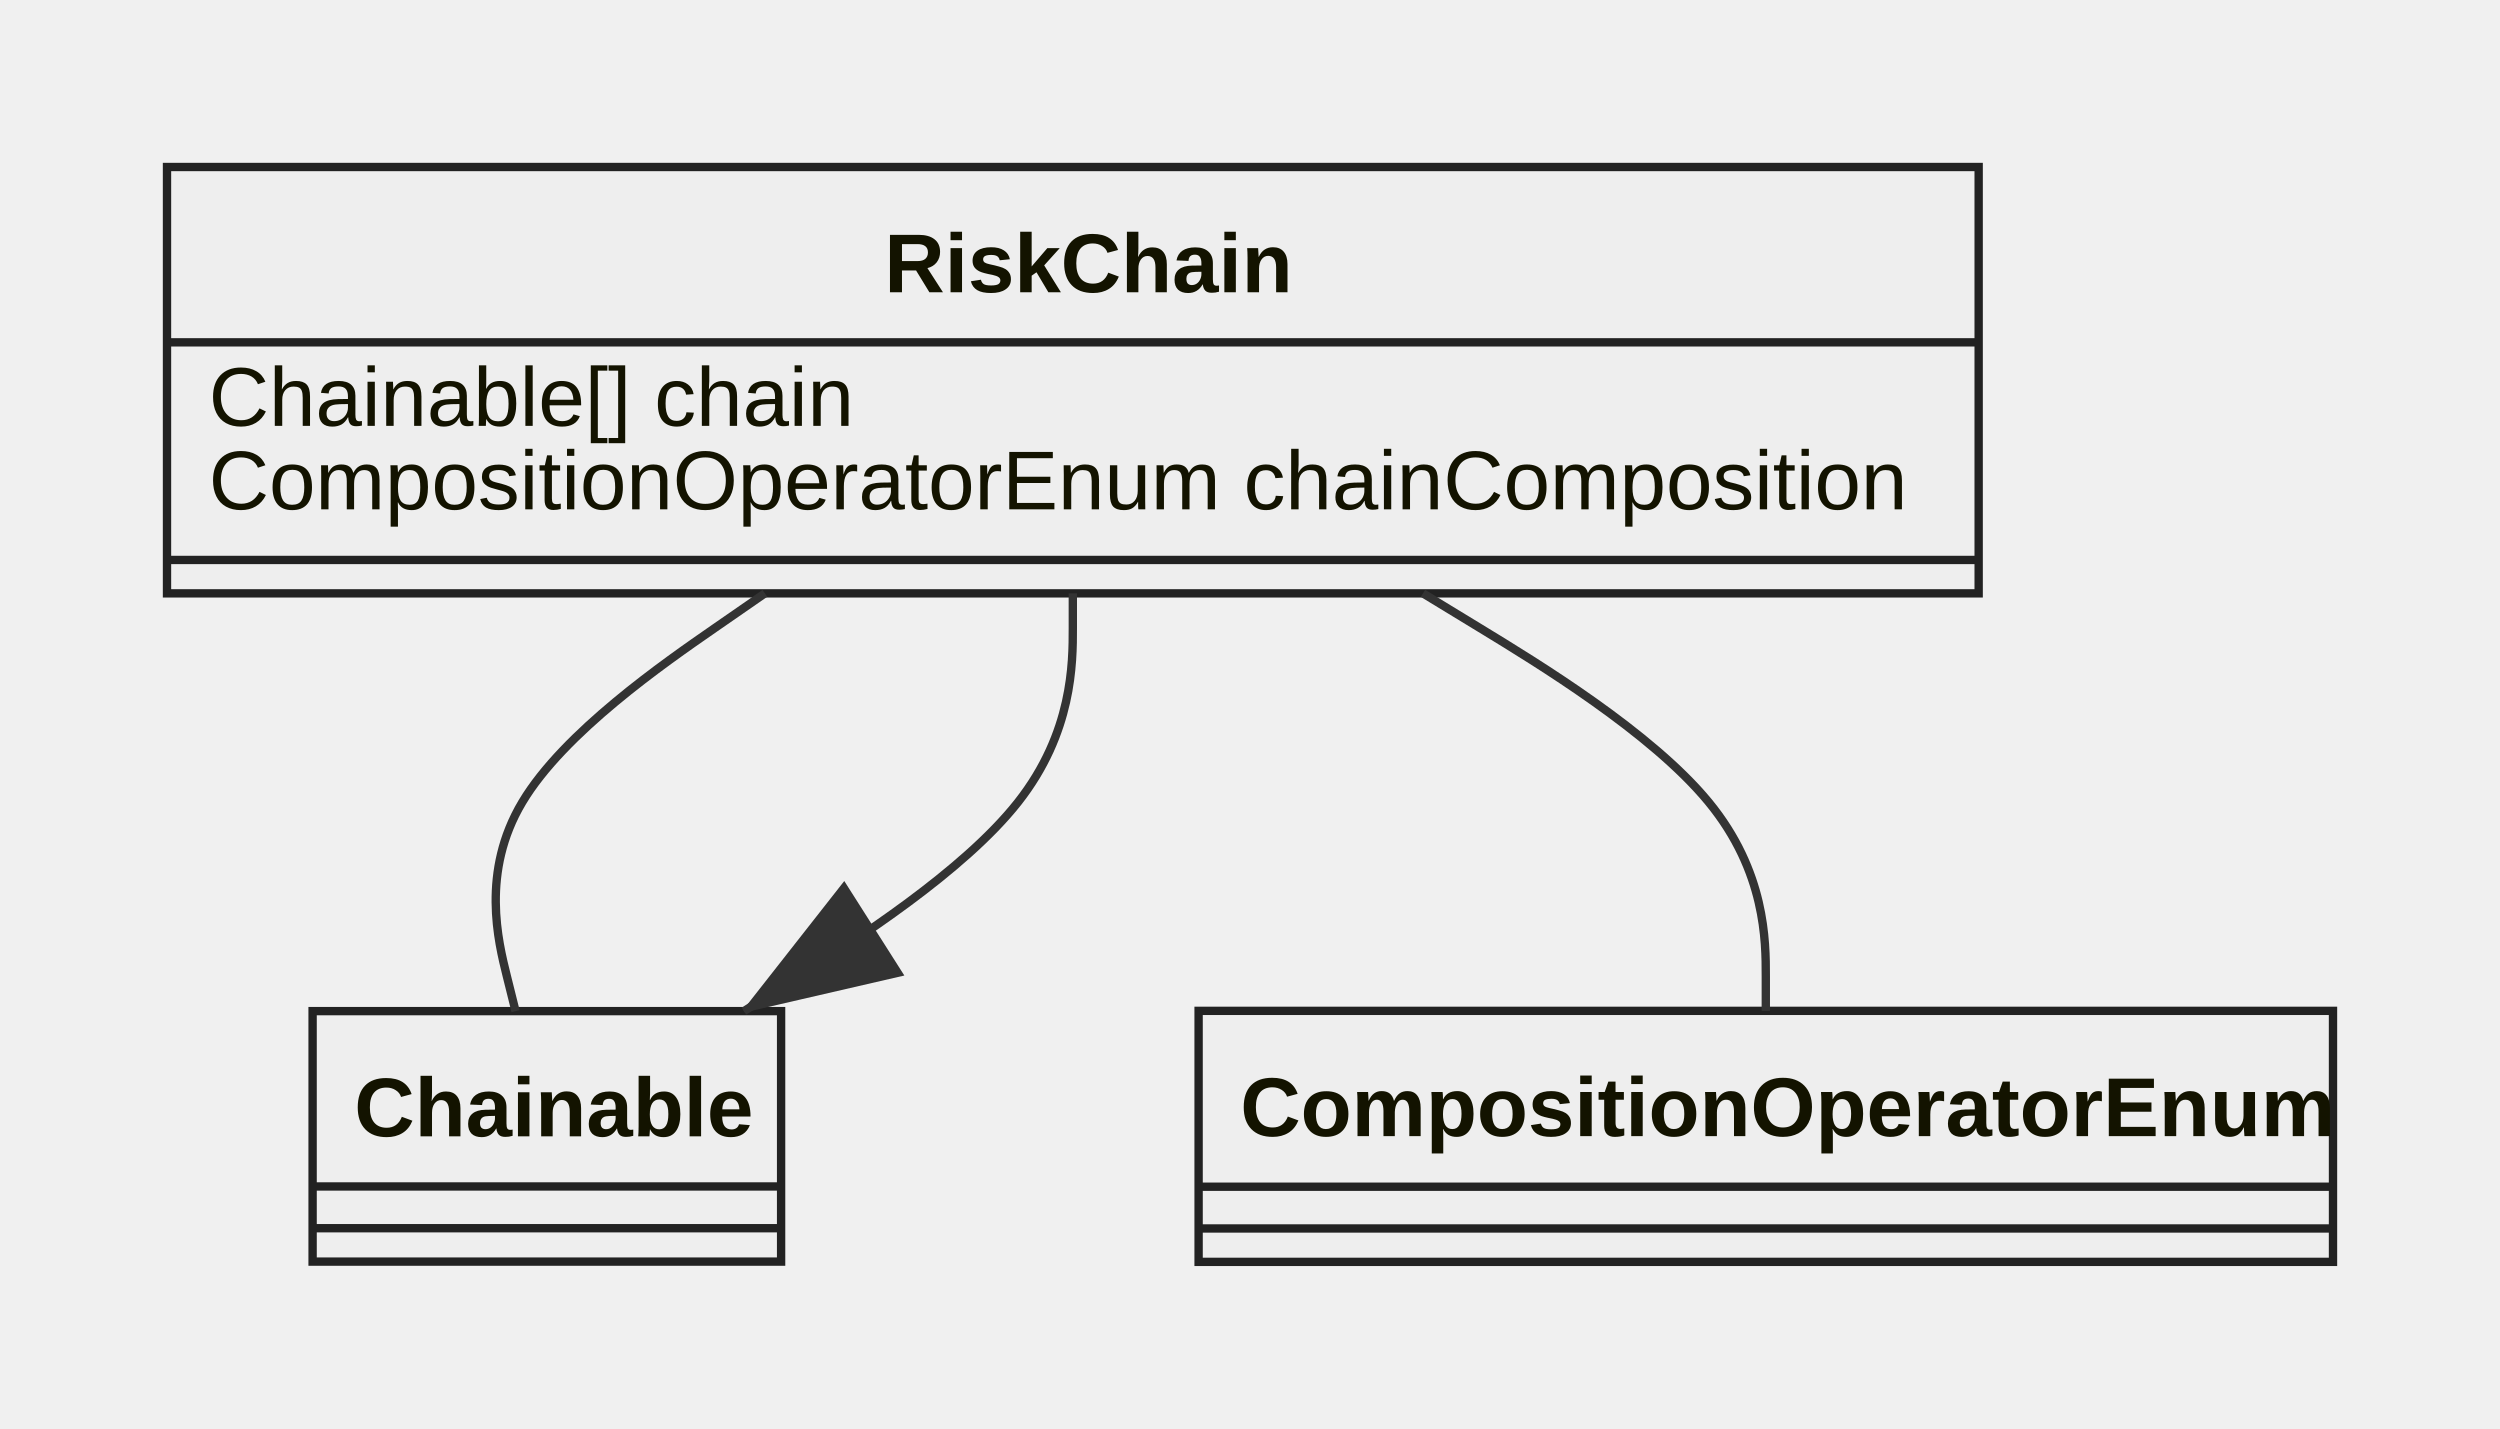
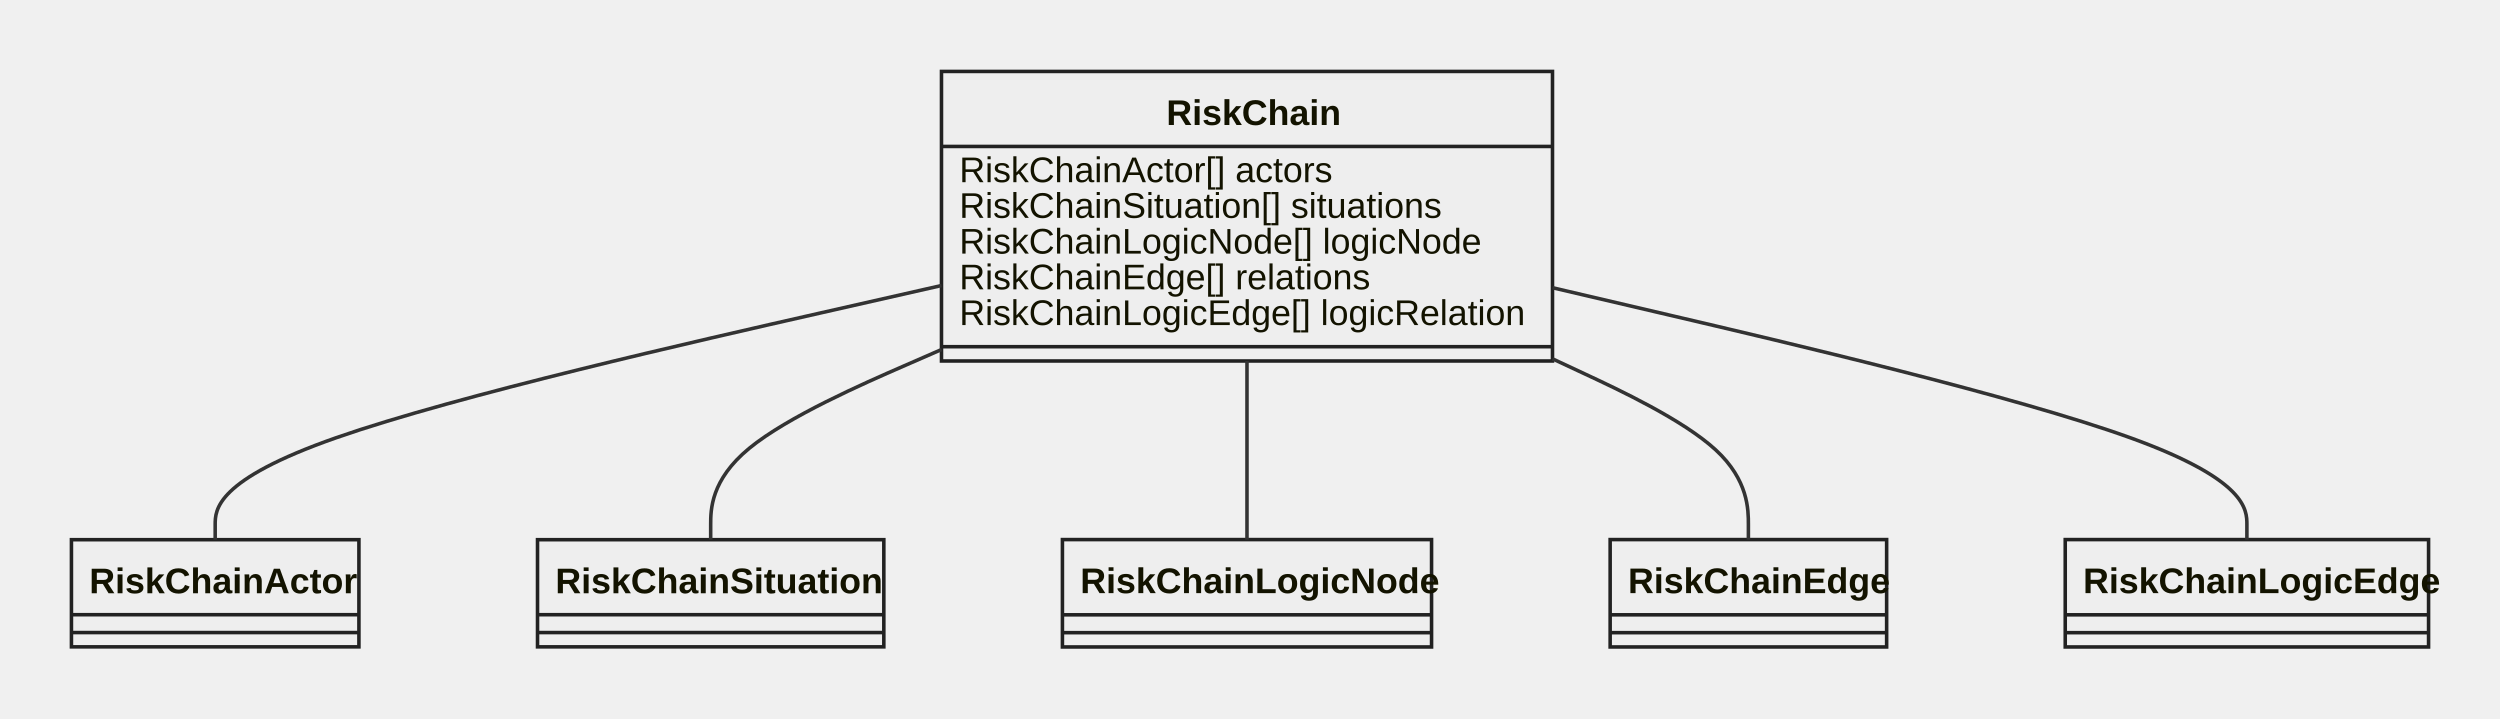
- <svg xmlns="http://www.w3.org/2000/svg" id="mermaid-1661897181035" width="100%" height="171.125" style="max-width: 299.406px;" viewBox="-20 -20 299.406 171.125">
-   <style>#mermaid-1661897181035{font-family:"trebuchet ms",verdana,arial,sans-serif;font-size:16px;fill:#333;}#mermaid-1661897181035 .error-icon{fill:#552222;}#mermaid-1661897181035 .error-text{fill:#552222;stroke:#552222;}#mermaid-1661897181035 .edge-thickness-normal{stroke-width:2px;}#mermaid-1661897181035 .edge-thickness-thick{stroke-width:3.5px;}#mermaid-1661897181035 .edge-pattern-solid{stroke-dasharray:0;}#mermaid-1661897181035 .edge-pattern-dashed{stroke-dasharray:3;}#mermaid-1661897181035 .edge-pattern-dotted{stroke-dasharray:2;}#mermaid-1661897181035 .marker{fill:#333333;stroke:#333333;}#mermaid-1661897181035 .marker.cross{stroke:#333333;}#mermaid-1661897181035 svg{font-family:"trebuchet ms",verdana,arial,sans-serif;font-size:16px;}#mermaid-1661897181035 g.classGroup text{fill:#222222;fill:#131300;stroke:none;font-family:"trebuchet ms",verdana,arial,sans-serif;font-size:10px;}#mermaid-1661897181035 g.classGroup text .title{font-weight:bolder;}#mermaid-1661897181035 .classTitle{font-weight:bolder;}#mermaid-1661897181035 .node rect,#mermaid-1661897181035 .node circle,#mermaid-1661897181035 .node ellipse,#mermaid-1661897181035 .node polygon,#mermaid-1661897181035 .node path{fill:#eeeeee;stroke:#222222;stroke-width:1px;}#mermaid-1661897181035 .divider{stroke:#222222;stroke:1;}#mermaid-1661897181035 g.clickable{cursor:pointer;}#mermaid-1661897181035 g.classGroup rect{fill:#eeeeee;stroke:#222222;}#mermaid-1661897181035 g.classGroup line{stroke:#222222;stroke-width:1;}#mermaid-1661897181035 .classLabel .box{stroke:none;stroke-width:0;fill:#eeeeee;opacity:0.5;}#mermaid-1661897181035 .classLabel .label{fill:#222222;font-size:10px;}#mermaid-1661897181035 .relation{stroke:#333333;stroke-width:1;fill:none;}#mermaid-1661897181035 .dashed-line{stroke-dasharray:3;}#mermaid-1661897181035 #compositionStart,#mermaid-1661897181035 .composition{fill:#333333 !important;stroke:#333333 !important;stroke-width:1;}#mermaid-1661897181035 #compositionEnd,#mermaid-1661897181035 .composition{fill:#333333 !important;stroke:#333333 !important;stroke-width:1;}#mermaid-1661897181035 #dependencyStart,#mermaid-1661897181035 .dependency{fill:#333333 !important;stroke:#333333 !important;stroke-width:1;}#mermaid-1661897181035 #dependencyStart,#mermaid-1661897181035 .dependency{fill:#333333 !important;stroke:#333333 !important;stroke-width:1;}#mermaid-1661897181035 #extensionStart,#mermaid-1661897181035 .extension{fill:#333333 !important;stroke:#333333 !important;stroke-width:1;}#mermaid-1661897181035 #extensionEnd,#mermaid-1661897181035 .extension{fill:#333333 !important;stroke:#333333 !important;stroke-width:1;}#mermaid-1661897181035 #aggregationStart,#mermaid-1661897181035 .aggregation{fill:#eeeeee !important;stroke:#333333 !important;stroke-width:1;}#mermaid-1661897181035 #aggregationEnd,#mermaid-1661897181035 .aggregation{fill:#eeeeee !important;stroke:#333333 !important;stroke-width:1;}#mermaid-1661897181035 .edgeTerminals{font-size:11px;}#mermaid-1661897181035:root{--mermaid-font-family:"trebuchet ms",verdana,arial,sans-serif;}</style>
+ <svg xmlns="http://www.w3.org/2000/svg" id="mermaid-1661967587127" width="100%" height="201.125" style="max-width: 699.906px;" viewBox="-20 -20 699.906 201.125">
+   <style>#mermaid-1661967587127{font-family:"trebuchet ms",verdana,arial,sans-serif;font-size:16px;fill:#333;}#mermaid-1661967587127 .error-icon{fill:#552222;}#mermaid-1661967587127 .error-text{fill:#552222;stroke:#552222;}#mermaid-1661967587127 .edge-thickness-normal{stroke-width:2px;}#mermaid-1661967587127 .edge-thickness-thick{stroke-width:3.5px;}#mermaid-1661967587127 .edge-pattern-solid{stroke-dasharray:0;}#mermaid-1661967587127 .edge-pattern-dashed{stroke-dasharray:3;}#mermaid-1661967587127 .edge-pattern-dotted{stroke-dasharray:2;}#mermaid-1661967587127 .marker{fill:#333333;stroke:#333333;}#mermaid-1661967587127 .marker.cross{stroke:#333333;}#mermaid-1661967587127 svg{font-family:"trebuchet ms",verdana,arial,sans-serif;font-size:16px;}#mermaid-1661967587127 g.classGroup text{fill:#222222;fill:#131300;stroke:none;font-family:"trebuchet ms",verdana,arial,sans-serif;font-size:10px;}#mermaid-1661967587127 g.classGroup text .title{font-weight:bolder;}#mermaid-1661967587127 .classTitle{font-weight:bolder;}#mermaid-1661967587127 .node rect,#mermaid-1661967587127 .node circle,#mermaid-1661967587127 .node ellipse,#mermaid-1661967587127 .node polygon,#mermaid-1661967587127 .node path{fill:#eeeeee;stroke:#222222;stroke-width:1px;}#mermaid-1661967587127 .divider{stroke:#222222;stroke:1;}#mermaid-1661967587127 g.clickable{cursor:pointer;}#mermaid-1661967587127 g.classGroup rect{fill:#eeeeee;stroke:#222222;}#mermaid-1661967587127 g.classGroup line{stroke:#222222;stroke-width:1;}#mermaid-1661967587127 .classLabel .box{stroke:none;stroke-width:0;fill:#eeeeee;opacity:0.5;}#mermaid-1661967587127 .classLabel .label{fill:#222222;font-size:10px;}#mermaid-1661967587127 .relation{stroke:#333333;stroke-width:1;fill:none;}#mermaid-1661967587127 .dashed-line{stroke-dasharray:3;}#mermaid-1661967587127 #compositionStart,#mermaid-1661967587127 .composition{fill:#333333 !important;stroke:#333333 !important;stroke-width:1;}#mermaid-1661967587127 #compositionEnd,#mermaid-1661967587127 .composition{fill:#333333 !important;stroke:#333333 !important;stroke-width:1;}#mermaid-1661967587127 #dependencyStart,#mermaid-1661967587127 .dependency{fill:#333333 !important;stroke:#333333 !important;stroke-width:1;}#mermaid-1661967587127 #dependencyStart,#mermaid-1661967587127 .dependency{fill:#333333 !important;stroke:#333333 !important;stroke-width:1;}#mermaid-1661967587127 #extensionStart,#mermaid-1661967587127 .extension{fill:#333333 !important;stroke:#333333 !important;stroke-width:1;}#mermaid-1661967587127 #extensionEnd,#mermaid-1661967587127 .extension{fill:#333333 !important;stroke:#333333 !important;stroke-width:1;}#mermaid-1661967587127 #aggregationStart,#mermaid-1661967587127 .aggregation{fill:#eeeeee !important;stroke:#333333 !important;stroke-width:1;}#mermaid-1661967587127 #aggregationEnd,#mermaid-1661967587127 .aggregation{fill:#eeeeee !important;stroke:#333333 !important;stroke-width:1;}#mermaid-1661967587127 .edgeTerminals{font-size:11px;}#mermaid-1661967587127:root{--mermaid-font-family:"trebuchet ms",verdana,arial,sans-serif;}</style>
  <g />
  <defs>
    <marker id="extensionStart" class="extension" refX="0" refY="7" markerWidth="190" markerHeight="240" orient="auto">
      <path d="M 1,7 L18,13 V 1 Z" />
    </marker>
  </defs>
  <defs>
    <marker id="extensionEnd" refX="19" refY="7" markerWidth="20" markerHeight="28" orient="auto">
      <path d="M 1,1 V 13 L18,7 Z" />
    </marker>
  </defs>
  <defs>
    <marker id="compositionStart" class="extension" refX="0" refY="7" markerWidth="190" markerHeight="240" orient="auto">
      <path d="M 18,7 L9,13 L1,7 L9,1 Z" />
    </marker>
  </defs>
  <defs>
    <marker id="compositionEnd" refX="19" refY="7" markerWidth="20" markerHeight="28" orient="auto">
      <path d="M 18,7 L9,13 L1,7 L9,1 Z" />
    </marker>
  </defs>
  <defs>
    <marker id="aggregationStart" class="extension" refX="0" refY="7" markerWidth="190" markerHeight="240" orient="auto">
      <path d="M 18,7 L9,13 L1,7 L9,1 Z" />
    </marker>
  </defs>
  <defs>
    <marker id="aggregationEnd" refX="19" refY="7" markerWidth="20" markerHeight="28" orient="auto">
      <path d="M 18,7 L9,13 L1,7 L9,1 Z" />
    </marker>
  </defs>
  <defs>
    <marker id="dependencyStart" class="extension" refX="0" refY="7" markerWidth="190" markerHeight="240" orient="auto">
      <path d="M 5,7 L9,13 L1,7 L9,1 Z" />
    </marker>
  </defs>
  <defs>
    <marker id="dependencyEnd" refX="19" refY="7" markerWidth="20" markerHeight="28" orient="auto">
      <path d="M 18,7 L9,13 L14,7 L9,1 Z" />
    </marker>
  </defs>
-   <g id="classid-RiskChain-0" class="classGroup" transform="translate(0,0 )">
-     <rect x="0" y="0" width="216.969" height="51.062" class=" " />
+   <g id="classid-RiskChain-0" class="classGroup" transform="translate(243.5781,0 )">
+     <rect x="0" y="0" width="171.062" height="81.062" class=" " />
    <text y="15" x="0">
-       <tspan class="title" x="85.914">RiskChain</tspan>
+       <tspan class="title" x="62.961">RiskChain</tspan>
    </text>
-     <line x1="0" y1="21" y2="21" x2="216.969" />
+     <line x1="0" y1="21" y2="21" x2="171.062" />
    <text x="5" y="31" fill="white" class="classText">
-       <tspan x="5">Chainable[] chain</tspan>
-       <tspan x="5" dy="10">CompositionOperatorEnum chainComposition</tspan>
+       <tspan x="5">RiskChainActor[] actors</tspan>
+       <tspan x="5" dy="10">RiskChainSituation[] situations</tspan>
+       <tspan x="5" dy="10">RiskChainLogicNode[] logicNode</tspan>
+       <tspan x="5" dy="10">RiskChainEdge[] relations</tspan>
+       <tspan x="5" dy="10">RiskChainLogicEdge[] logicRelation</tspan>
    </text>
-     <line x1="0" y1="47.062" y2="47.062" x2="216.969" />
-     <text x="5" y="62.062" fill="white" class="classText" />
+     <line x1="0" y1="77.062" y2="77.062" x2="171.062" />
+     <text x="5" y="92.062" fill="white" class="classText" />
  </g>
-   <g id="classid-Chainable-1" class="classGroup" transform="translate(17.4375,101.0938 )">
-     <rect x="0" y="0" width="56.109" height="30" class=" " />
+   <g id="classid-RiskChainActor-1" class="classGroup" transform="translate(0,131.0938 )">
+     <rect x="0" y="0" width="80.484" height="30" class=" " />
    <text y="15" x="0">
-       <tspan class="title" x="5">Chainable</tspan>
+       <tspan class="title" x="5">RiskChainActor</tspan>
    </text>
-     <line x1="0" y1="21" y2="21" x2="56.109" />
+     <line x1="0" y1="21" y2="21" x2="80.484" />
    <text x="5" y="31" fill="white" class="classText" />
-     <line x1="0" y1="26" y2="26" x2="56.109" />
+     <line x1="0" y1="26" y2="26" x2="80.484" />
    <text x="5" y="41" fill="white" class="classText" />
  </g>
-   <g id="classid-CompositionOperatorEnum-2" class="classGroup" transform="translate(123.5469,101.0625 )">
-     <rect x="0" y="0" width="135.859" height="30.062" class=" " />
+   <g id="classid-RiskChainSituation-2" class="classGroup" transform="translate(130.4844,131.0938 )">
+     <rect x="0" y="0" width="96.953" height="30" class=" " />
    <text y="15" x="0">
-       <tspan class="title" x="5">CompositionOperatorEnum</tspan>
+       <tspan class="title" x="5">RiskChainSituation</tspan>
    </text>
-     <line x1="0" y1="21.062" y2="21.062" x2="135.859" />
+     <line x1="0" y1="21" y2="21" x2="96.953" />
+     <text x="5" y="31" fill="white" class="classText" />
+     <line x1="0" y1="26" y2="26" x2="96.953" />
+     <text x="5" y="41" fill="white" class="classText" />
+   </g>
+   <g id="classid-RiskChainLogicNode-3" class="classGroup" transform="translate(277.4375,131.0625 )">
+     <rect x="0" y="0" width="103.344" height="30.062" class=" " />
+     <text y="15" x="0">
+       <tspan class="title" x="5">RiskChainLogicNode</tspan>
+     </text>
+     <line x1="0" y1="21.062" y2="21.062" x2="103.344" />
    <text x="5" y="31.062" fill="white" class="classText" />
-     <line x1="0" y1="26.062" y2="26.062" x2="135.859" />
+     <line x1="0" y1="26.062" y2="26.062" x2="103.344" />
    <text x="5" y="41.062" fill="white" class="classText" />
  </g>
-   <path d="M71.605,51.062L65.586,55.229C59.567,59.396,47.53,67.729,42.553,76.068C37.576,84.406,39.661,92.75,40.703,96.922L41.745,101.094" id="edge0" class="relation" />
-   <path d="M150.417,51.062L157.26,55.229C164.103,59.396,177.79,67.729,184.633,76.062C191.477,84.396,191.477,92.729,191.477,96.896L191.477,101.062" id="edge1" class="relation" />
-   <path d="M69.096,101.094L75.661,96.922C82.225,92.75,95.355,84.406,101.92,76.068C108.484,67.729,108.484,59.396,108.484,55.229L108.484,51.062" id="edge2" class="relation" marker-start="url(#extensionStart)" />
+   <g id="classid-RiskChainEdge-4" class="classGroup" transform="translate(430.7812,131.0625 )">
+     <rect x="0" y="0" width="77.406" height="30.062" class=" " />
+     <text y="15" x="0">
+       <tspan class="title" x="5">RiskChainEdge</tspan>
+     </text>
+     <line x1="0" y1="21.062" y2="21.062" x2="77.406" />
+     <text x="5" y="31.062" fill="white" class="classText" />
+     <line x1="0" y1="26.062" y2="26.062" x2="77.406" />
+     <text x="5" y="41.062" fill="white" class="classText" />
+   </g>
+   <g id="classid-RiskChainLogicEdge-5" class="classGroup" transform="translate(558.1875,131.0625 )">
+     <rect x="0" y="0" width="101.719" height="30.062" class=" " />
+     <text y="15" x="0">
+       <tspan class="title" x="5">RiskChainLogicEdge</tspan>
+     </text>
+     <line x1="0" y1="21.062" y2="21.062" x2="101.719" />
+     <text x="5" y="31.062" fill="white" class="classText" />
+     <line x1="0" y1="26.062" y2="26.062" x2="101.719" />
+     <text x="5" y="41.062" fill="white" class="classText" />
+   </g>
+   <path d="M243.578,59.935L209.689,67.623C175.799,75.311,108.021,90.687,74.132,102.546C40.242,114.406,40.242,122.75,40.242,126.922L40.242,131.094" id="edge0" class="relation" />
+   <path d="M243.578,77.861L232.809,82.561C222.039,87.261,200.5,96.662,189.73,105.534C178.961,114.406,178.961,122.75,178.961,126.922L178.961,131.094" id="edge1" class="relation" />
+   <path d="M329.109,81.062L329.109,85.229C329.109,89.396,329.109,97.729,329.109,106.062C329.109,114.396,329.109,122.729,329.109,126.896L329.109,131.062" id="edge2" class="relation" />
+   <path d="M414.641,80.46L423.781,84.727C432.922,88.994,451.203,97.528,460.344,105.962C469.484,114.396,469.484,122.729,469.484,126.896L469.484,131.062" id="edge3" class="relation" />
+   <path d="M414.641,60.553L447.042,68.138C479.443,75.723,544.245,90.893,576.646,102.644C609.047,114.396,609.047,122.729,609.047,126.896L609.047,131.062" id="edge4" class="relation" />
</svg>
